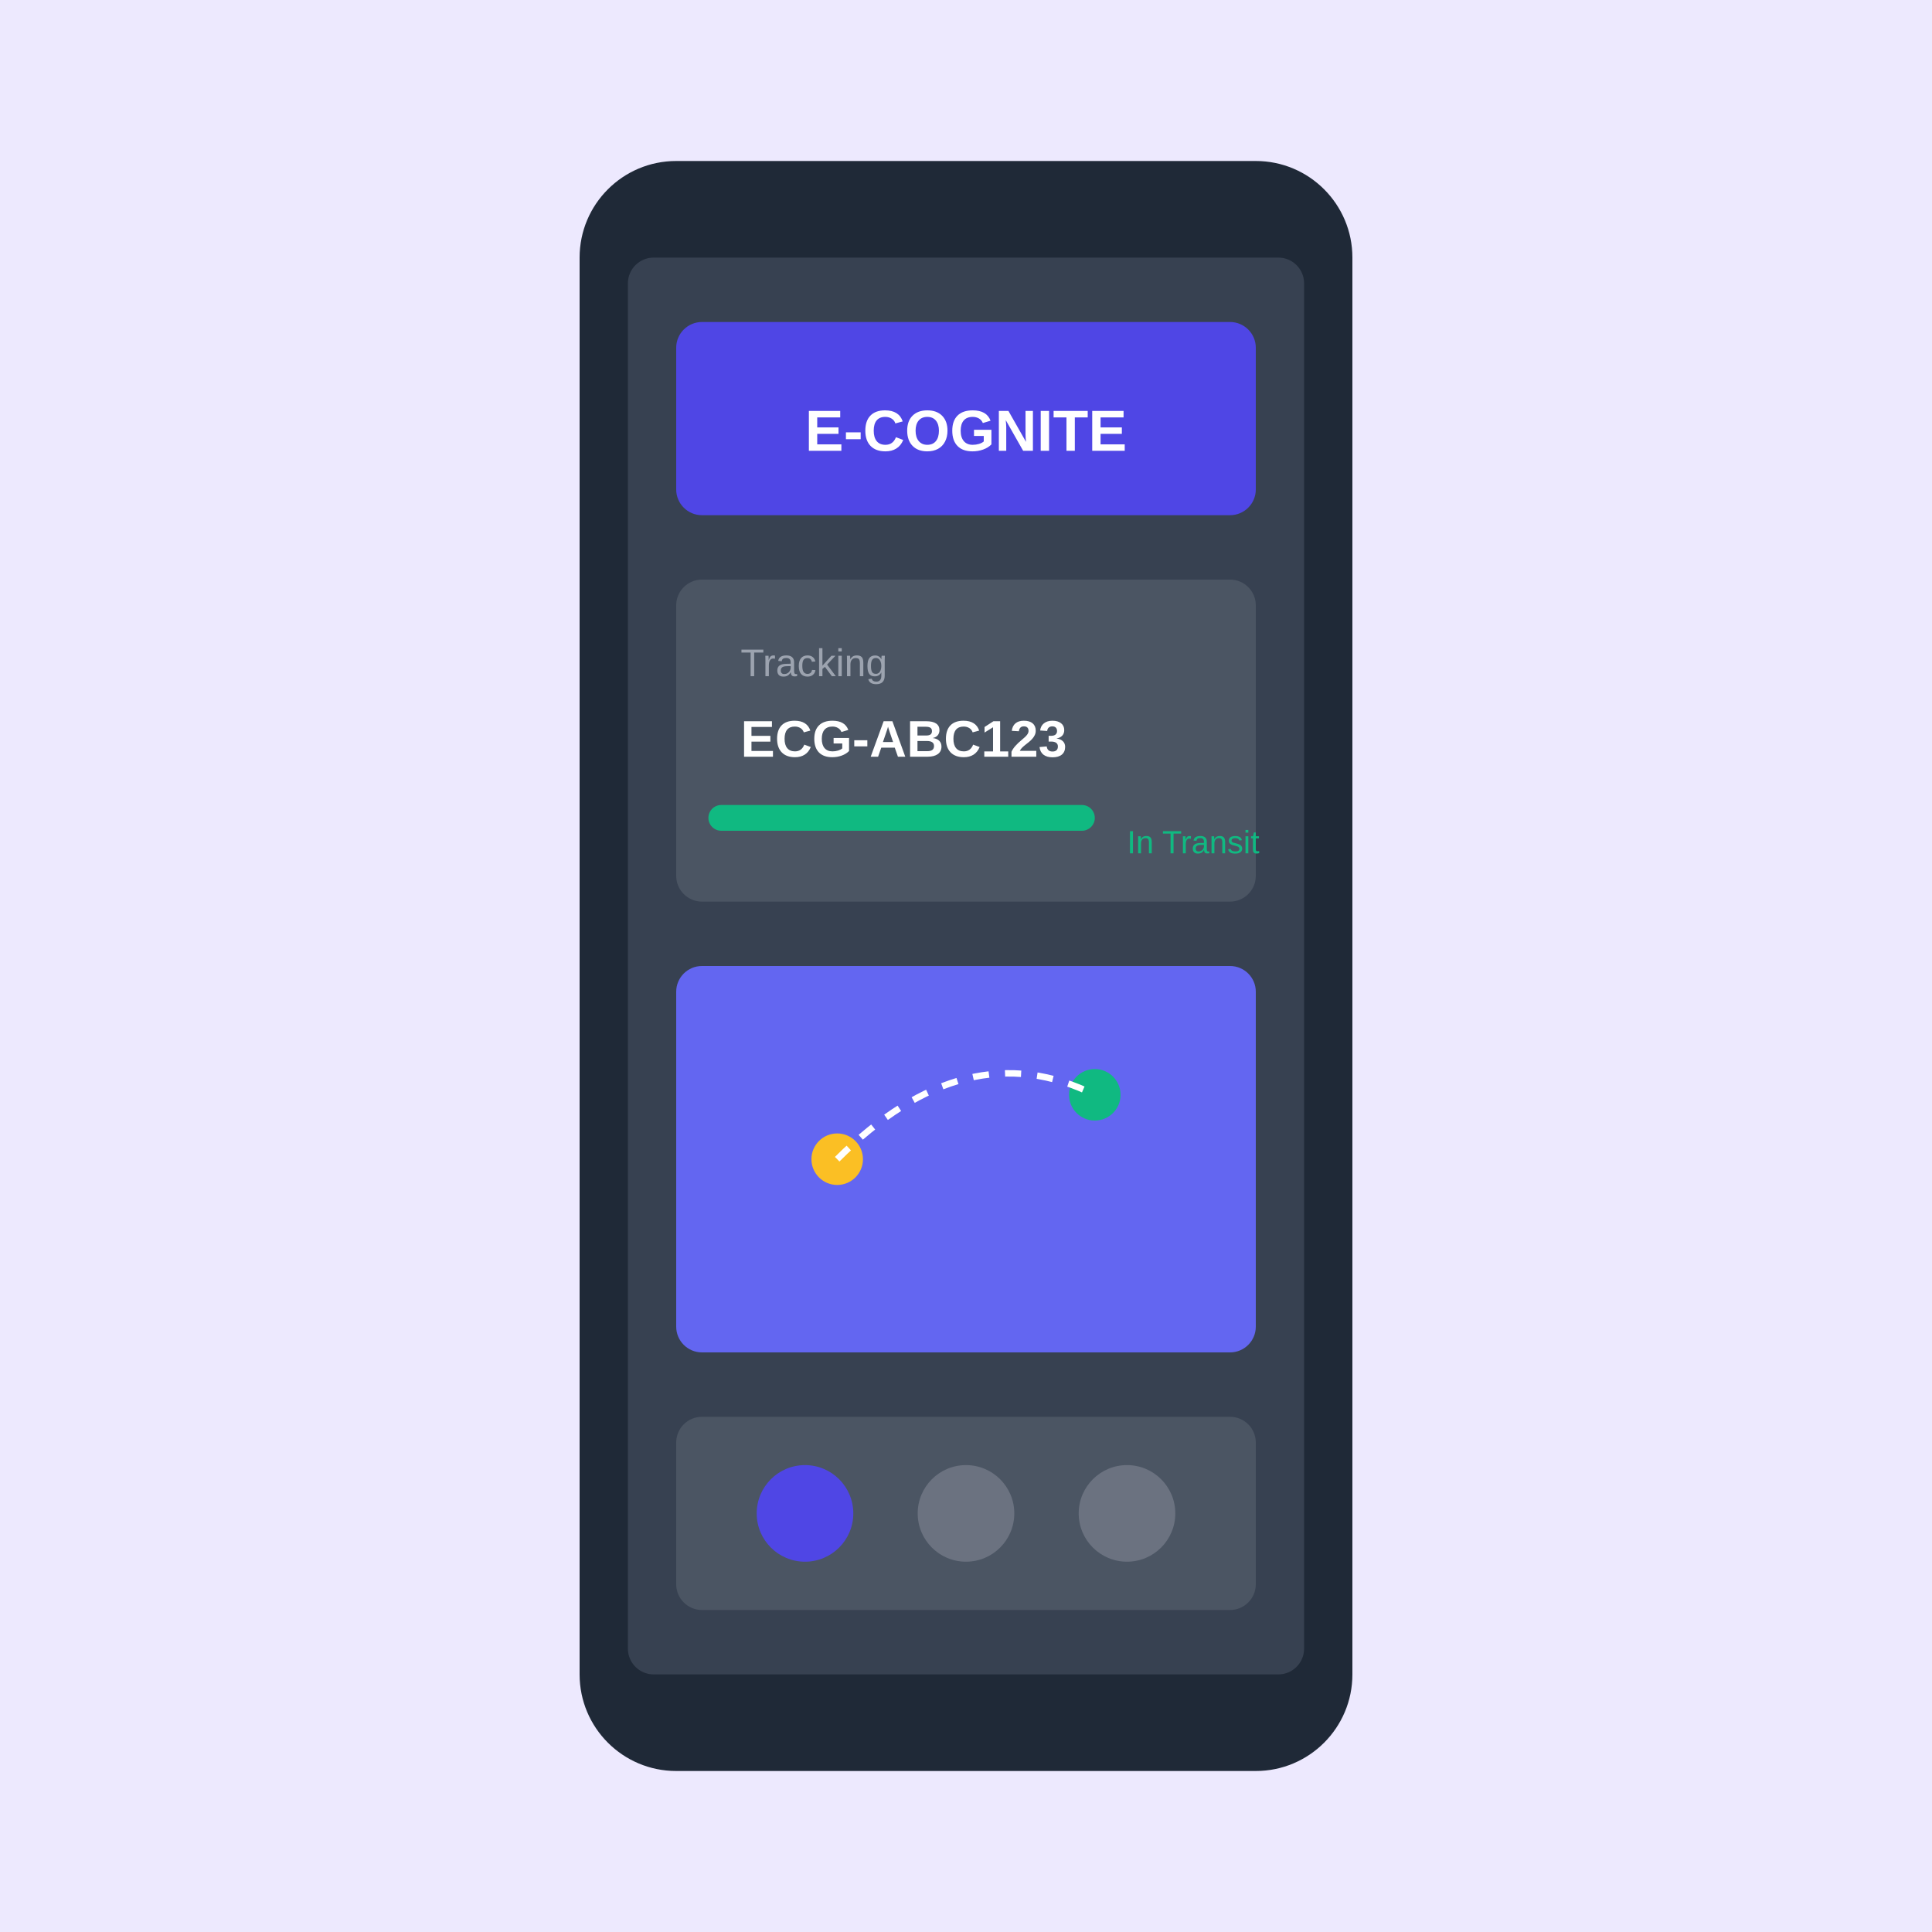
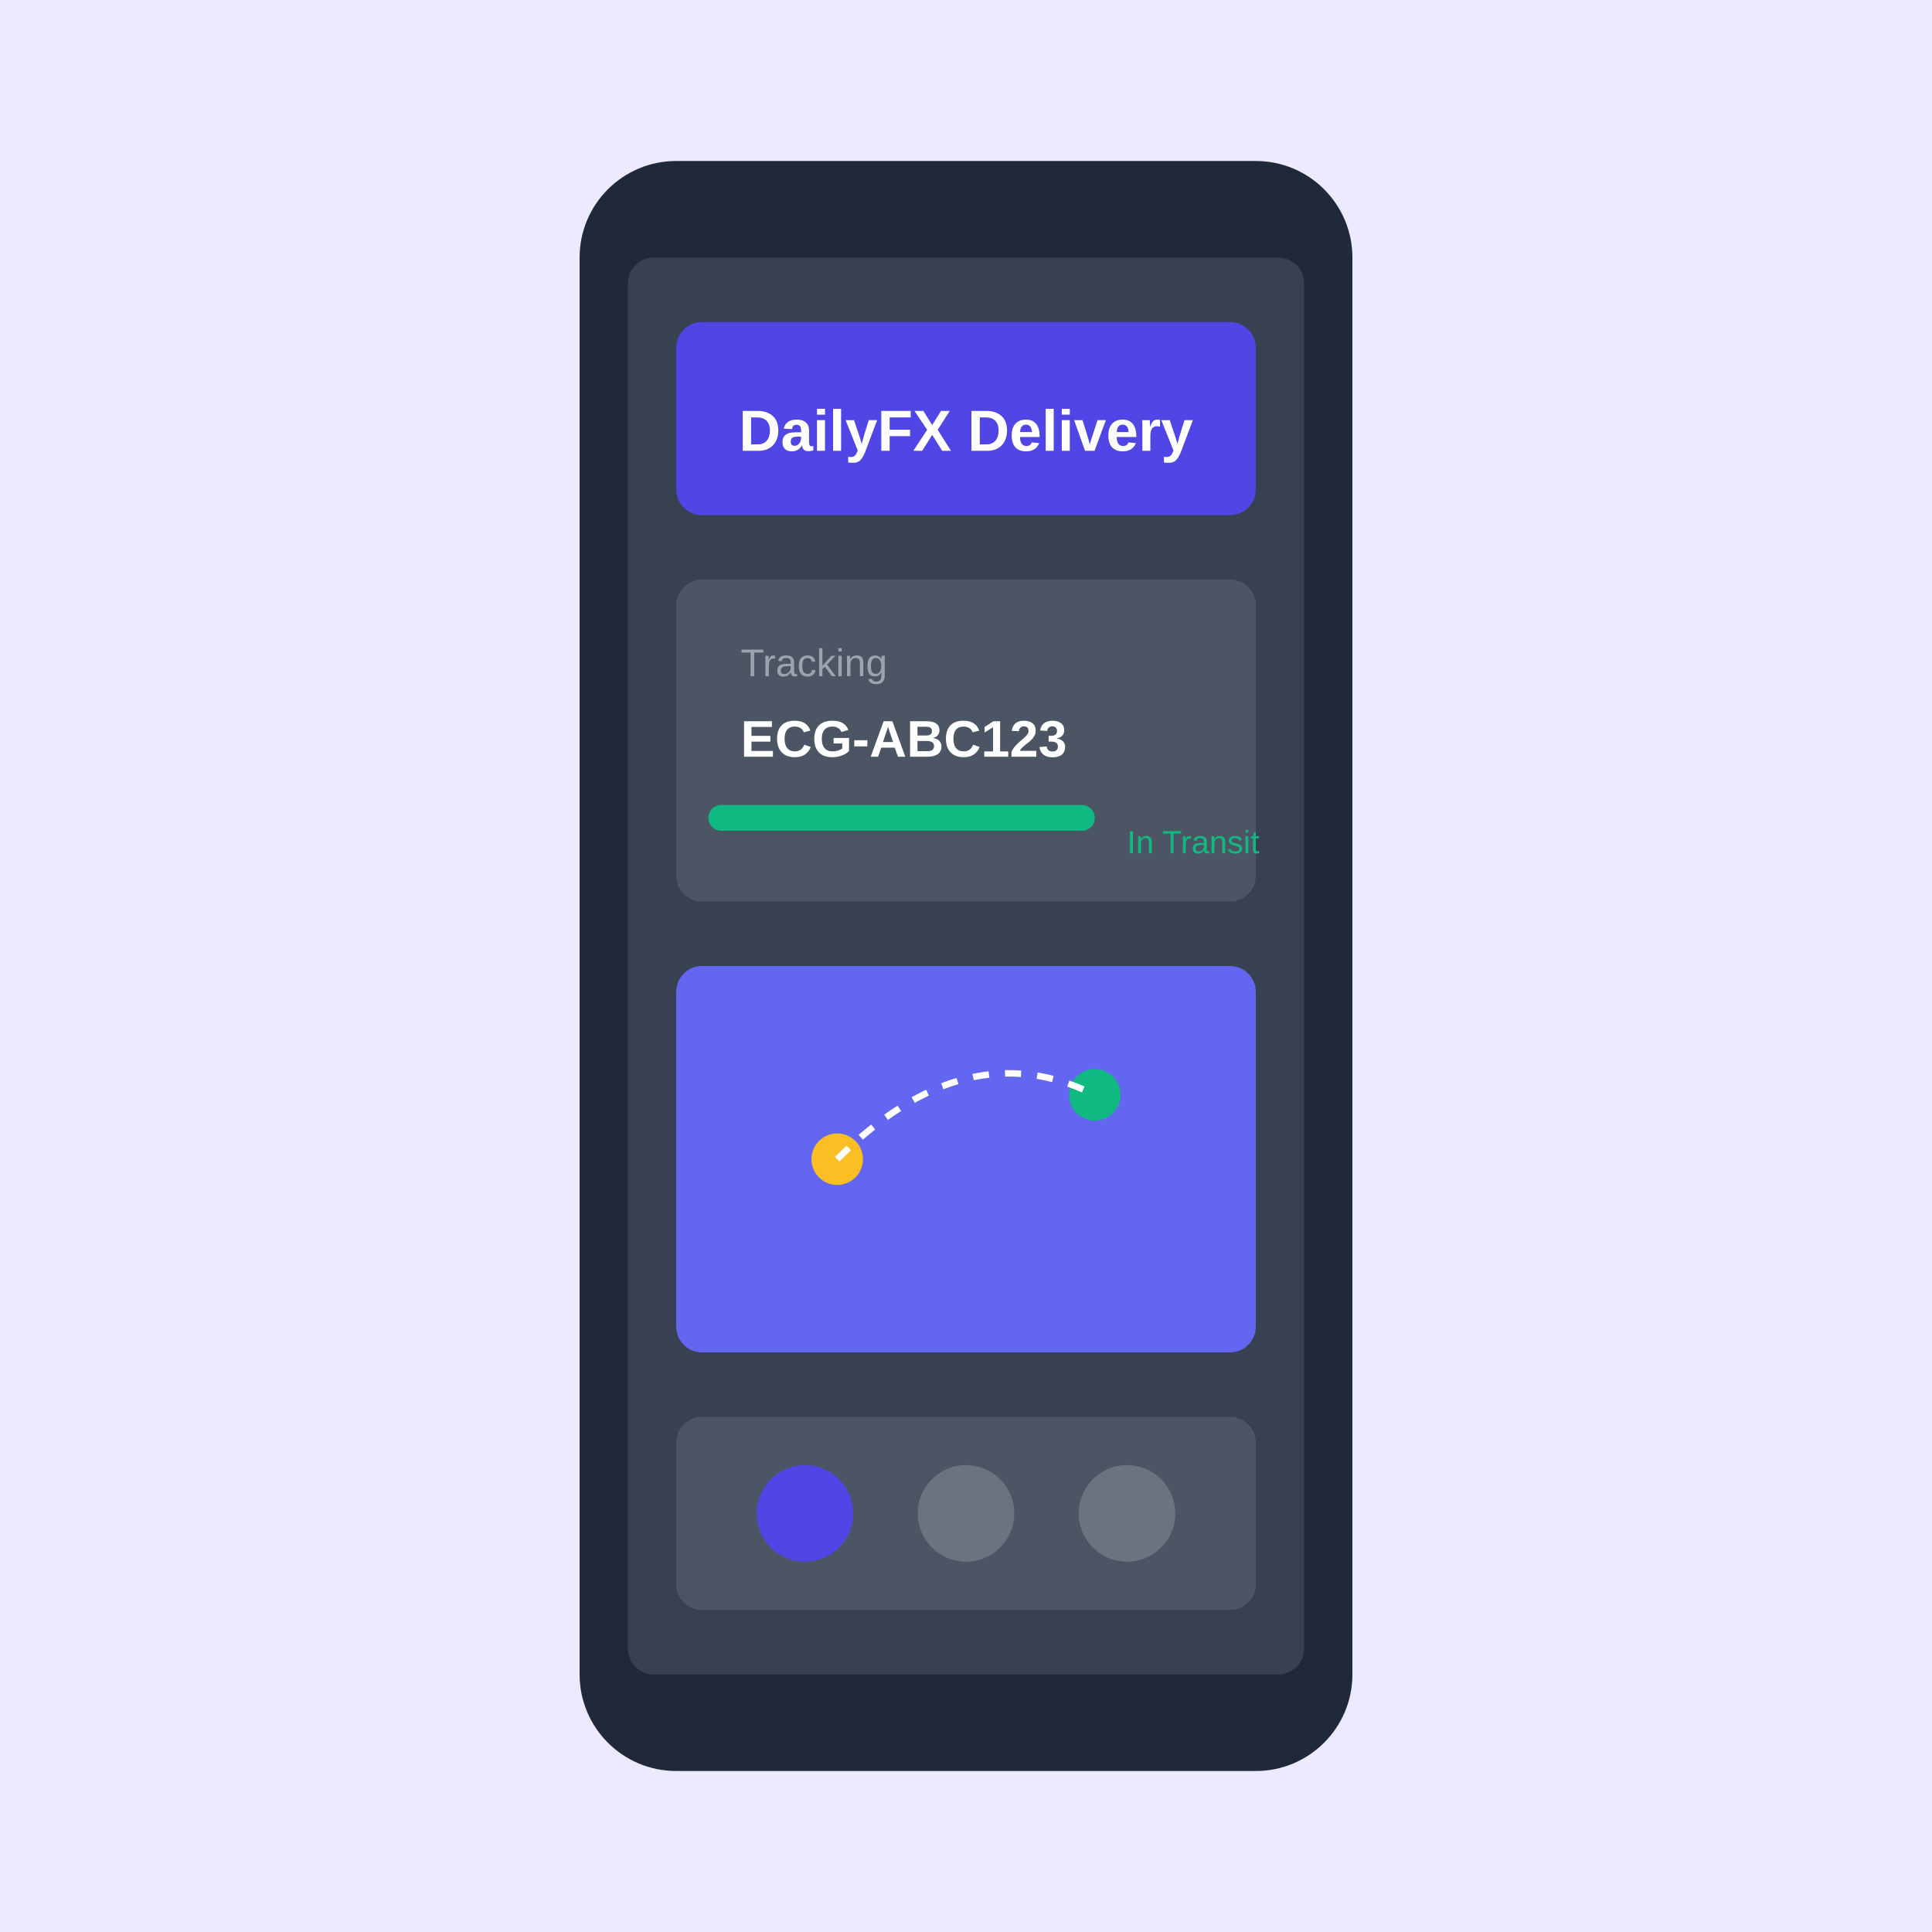
<svg xmlns="http://www.w3.org/2000/svg" viewBox="0 0 600 600">
  <rect width="600" height="600" fill="#ede9fe" />
  <rect x="180" y="50" width="240" height="500" fill="#1f2937" rx="30" />
  <rect x="195" y="80" width="210" height="440" fill="#374151" rx="8" />
  <rect x="210" y="100" width="180" height="60" fill="#4f46e5" rx="8" />
-   <text x="300" y="140" font-family="Arial" font-size="18" fill="white" text-anchor="middle" font-weight="bold">E-COGNITE</text>
+   <text x="300" y="140" font-family="Arial" font-size="18" fill="white" text-anchor="middle" font-weight="bold">DailyFX Delivery</text>
  <rect x="210" y="180" width="180" height="100" fill="#4b5563" rx="8" />
  <text x="230" y="210" font-family="Arial" font-size="12" fill="#9ca3af">Tracking</text>
  <text x="230" y="235" font-family="Arial" font-size="16" fill="white" font-weight="bold">ECG-ABC123</text>
  <rect x="220" y="250" width="120" height="8" fill="#10b981" rx="4" />
  <text x="350" y="265" font-family="Arial" font-size="10" fill="#10b981">In Transit</text>
  <rect x="210" y="300" width="180" height="120" fill="#6366f1" rx="8" />
  <circle cx="260" cy="360" r="8" fill="#fbbf24" />
  <circle cx="340" cy="340" r="8" fill="#10b981" />
  <path d="M260 360 Q300 320 340 340" stroke="white" stroke-width="2" fill="none" stroke-dasharray="5,5" />
  <rect x="210" y="440" width="180" height="60" fill="#4b5563" rx="8" />
  <circle cx="250" cy="470" r="15" fill="#4f46e5" />
  <circle cx="300" cy="470" r="15" fill="#6b7280" />
  <circle cx="350" cy="470" r="15" fill="#6b7280" />
  <rect x="270" y="55" width="60" height="20" fill="#1f2937" rx="10" />
</svg>
